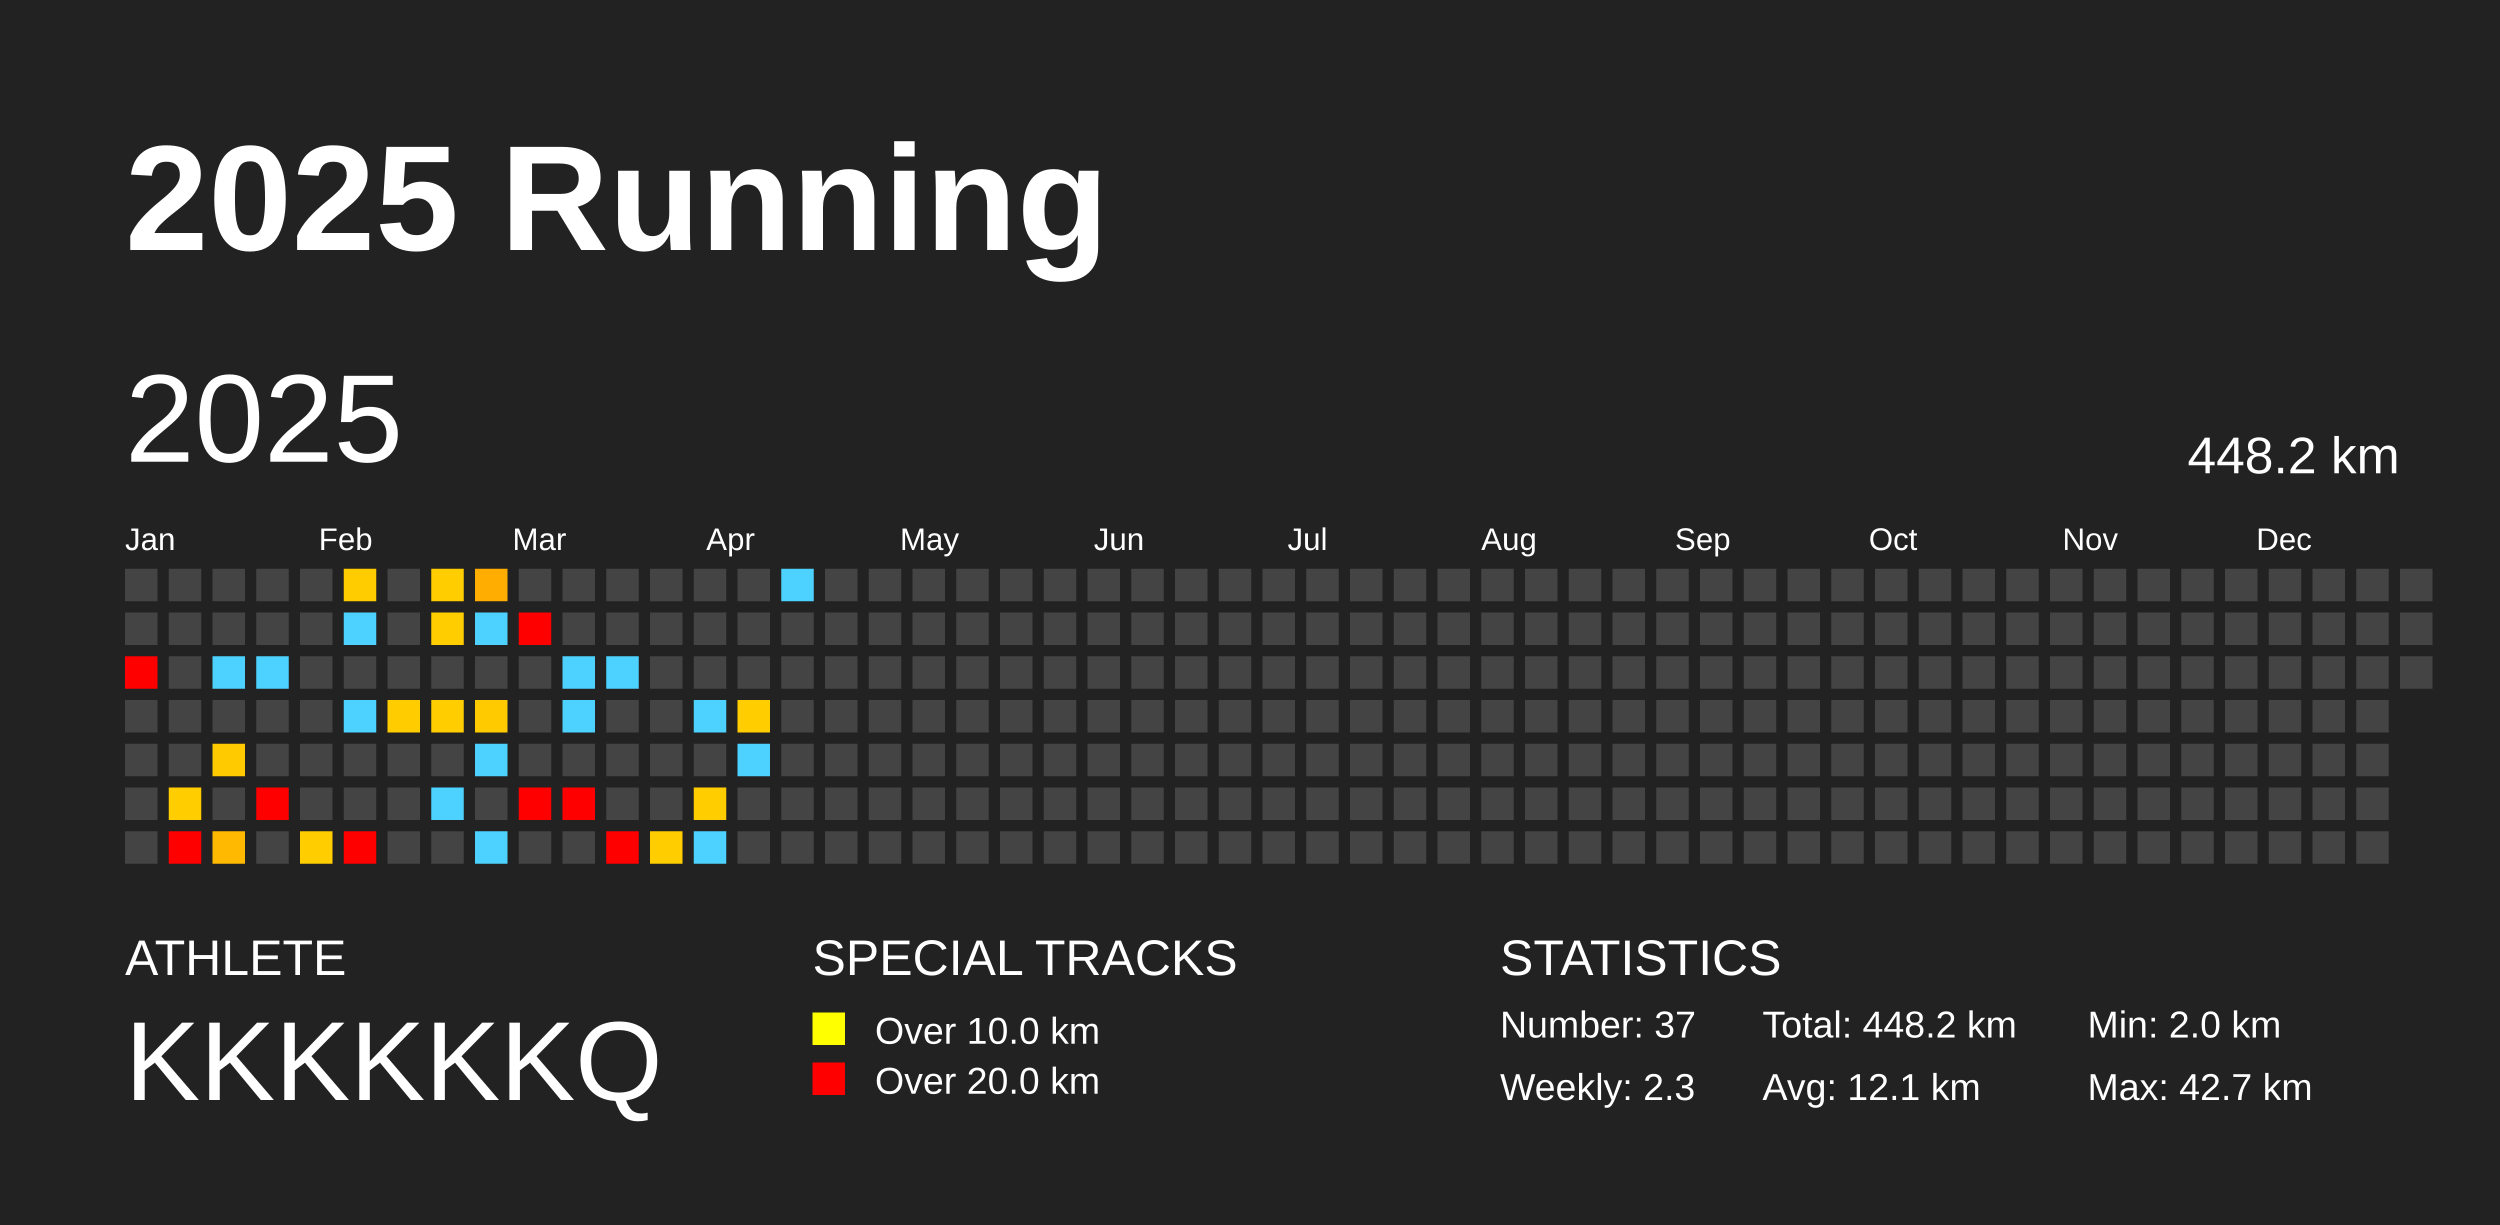
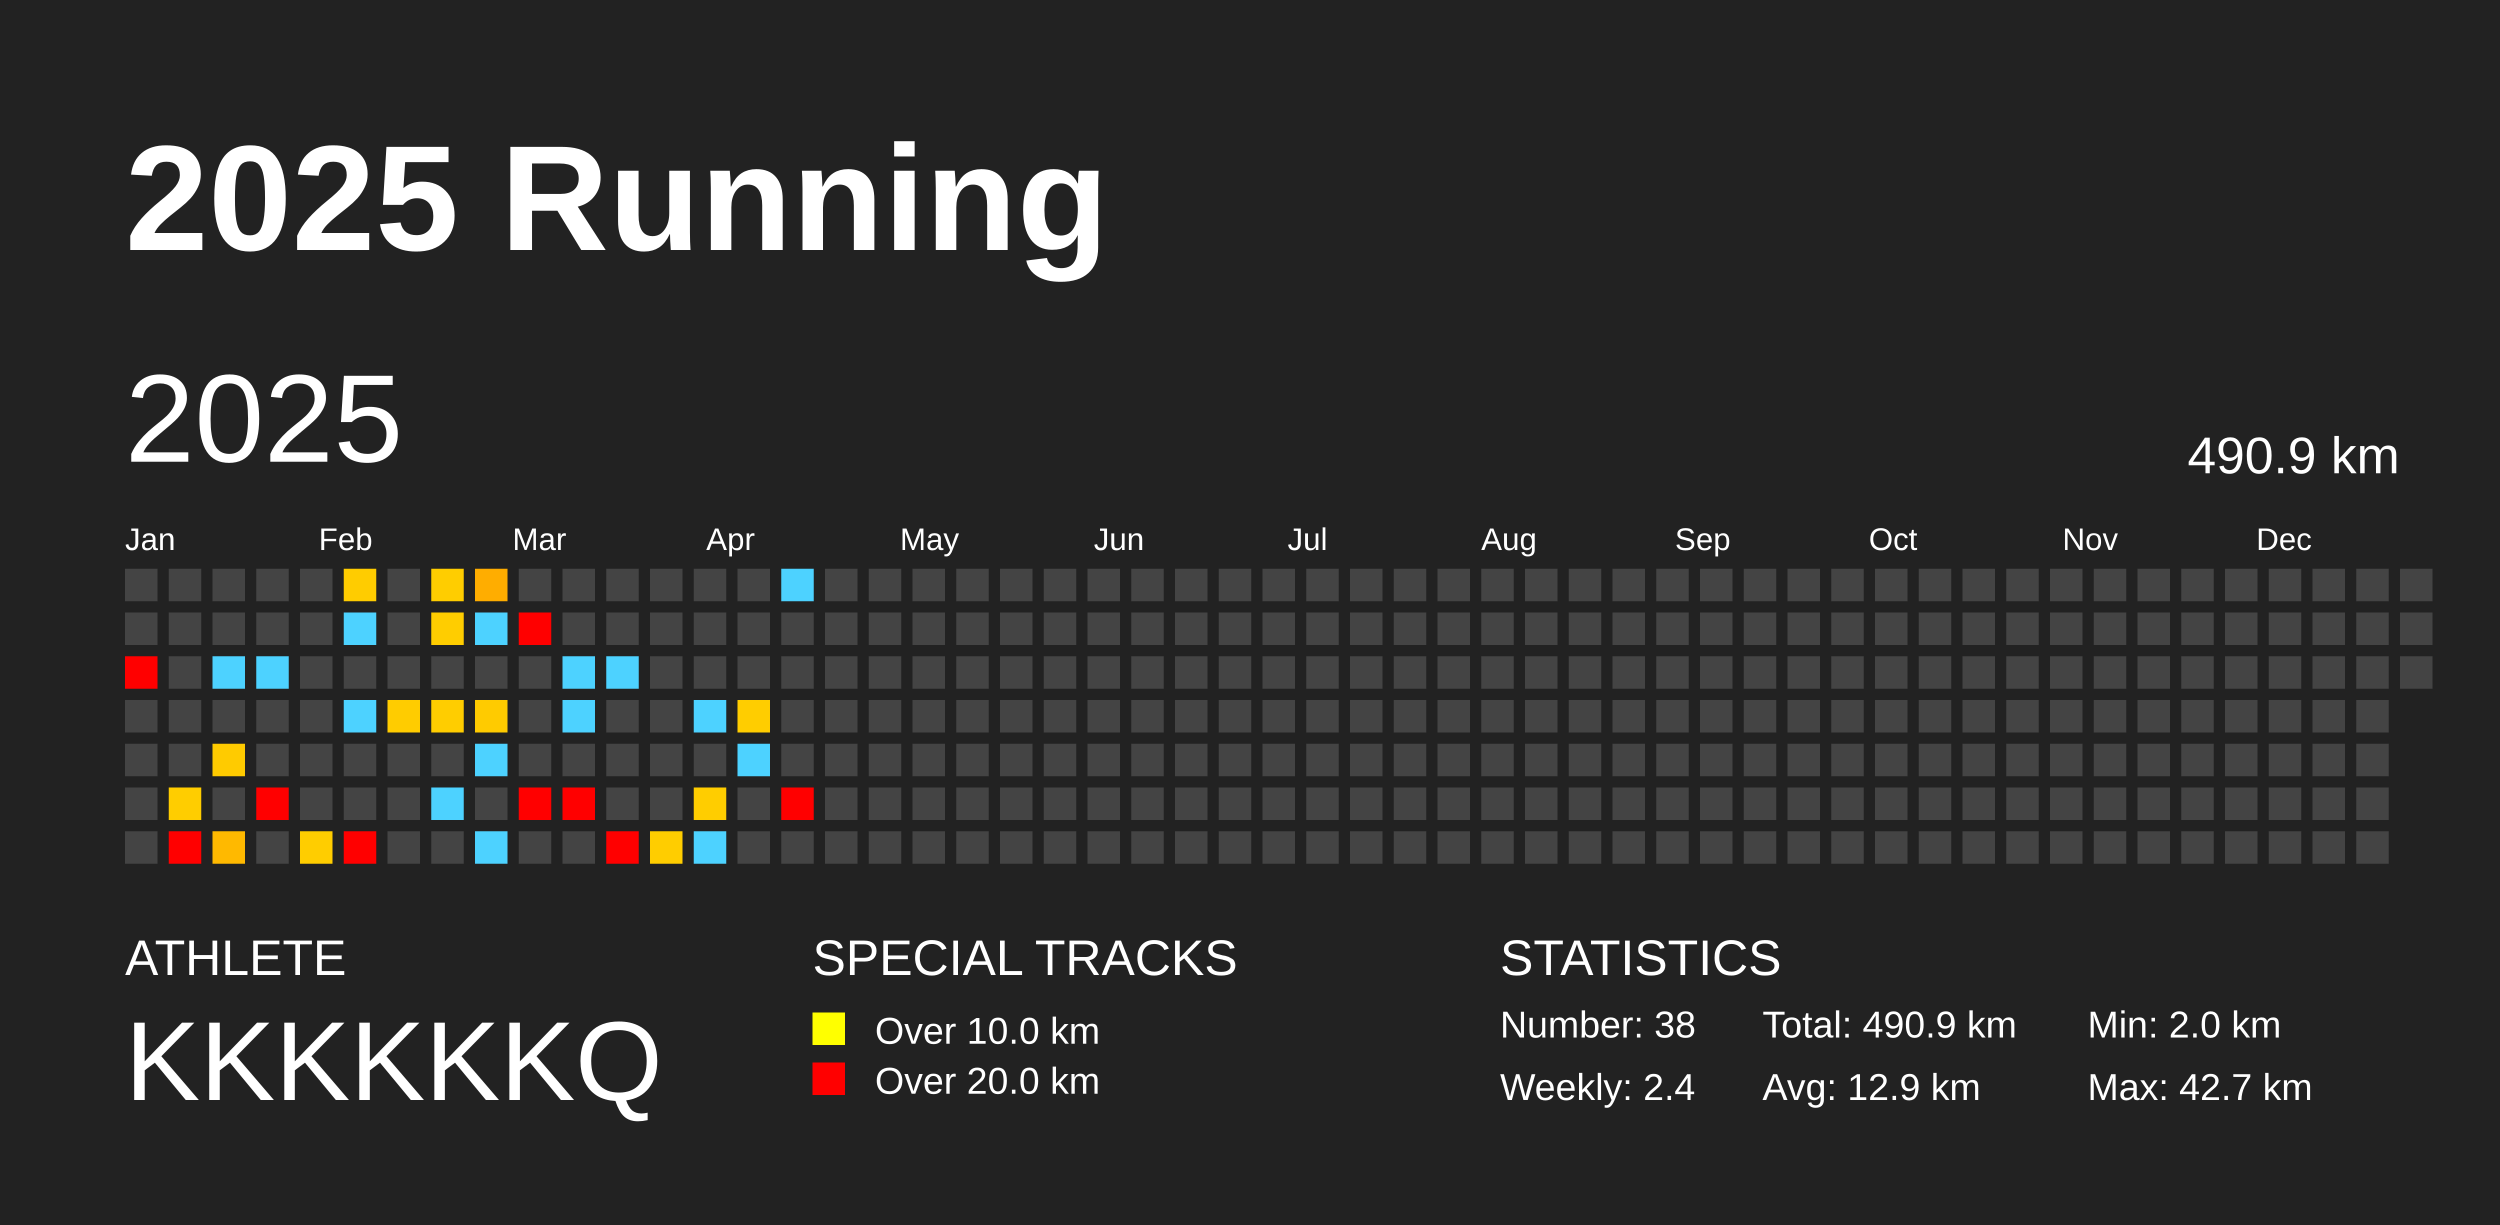
<svg xmlns="http://www.w3.org/2000/svg" baseProfile="full" height="98mm" version="1.1" viewBox="0,0,200,98" width="200mm">
  <defs />
  <rect fill="#222222" height="98" width="200" x="0" y="0" />
  <text fill="#FFFFFF" style="font-size:12px; font-family:Arial; font-weight:bold;" x="10" y="20">2025 Running</text>
  <text fill="#FFFFFF" style="font-size:4px; font-family:Arial" x="10" y="78">ATHLETE</text>
  <text fill="#FFFFFF" style="font-size:9px; font-family:Arial" x="10" y="88">KKKKKKQ</text>
  <text fill="#FFFFFF" style="font-size:4px; font-family:Arial" x="65" y="78">SPECIAL TRACKS</text>
  <rect fill="yellow" height="2.6" width="2.6" x="65" y="81" />
  <text fill="#FFFFFF" style="font-size:3px; font-family:Arial" x="70" y="83.5">Over 10.0 km</text>
  <rect fill="red" height="2.6" width="2.6" x="65" y="85" />
  <text fill="#FFFFFF" style="font-size:3px; font-family:Arial" x="70" y="87.5">Over 20.0 km</text>
  <text fill="#FFFFFF" style="font-size:4px; font-family:Arial" x="120" y="78">STATISTICS</text>
-   <text fill="#FFFFFF" style="font-size:3px; font-family:Arial" x="120" y="83">Number: 37</text>
-   <text fill="#FFFFFF" style="font-size:3px; font-family:Arial" x="120" y="88">Weekly: 2.3</text>
-   <text fill="#FFFFFF" style="font-size:3px; font-family:Arial" x="141" y="83">Total: 448.2 km</text>
-   <text fill="#FFFFFF" style="font-size:3px; font-family:Arial" x="141" y="88">Avg: 12.1 km</text>
+   <text fill="#FFFFFF" style="font-size:3px; font-family:Arial" x="120" y="83">Number: 38</text>
+   <text fill="#FFFFFF" style="font-size:3px; font-family:Arial" x="120" y="88">Weekly: 2.4</text>
+   <text fill="#FFFFFF" style="font-size:3px; font-family:Arial" x="141" y="83">Total: 490.9 km</text>
+   <text fill="#FFFFFF" style="font-size:3px; font-family:Arial" x="141" y="88">Avg: 12.9 km</text>
  <text fill="#FFFFFF" style="font-size:3px; font-family:Arial" x="167" y="83">Min: 2.0 km</text>
  <text fill="#FFFFFF" style="font-size:3px; font-family:Arial" x="167" y="88">Max: 42.7 km</text>
  <text dominant-baseline="hanging" fill="#FFFFFF" style="font-size:10.0px; font-family:Arial;" x="10" y="30">2025</text>
-   <text dominant-baseline="hanging" fill="#FFFFFF" style="font-size:4.125px; font-family:Arial;" x="175" y="35">448.2 km</text>
+   <text dominant-baseline="hanging" fill="#FFFFFF" style="font-size:4.125px; font-family:Arial;" x="175" y="35">490.9 km</text>
  <text fill="#FFFFFF" style="font-size:2.5px; font-family:Arial" x="10.0" y="44">Jan</text>
  <text fill="#FFFFFF" style="font-size:2.5px; font-family:Arial" x="25.5" y="44">Feb</text>
  <text fill="#FFFFFF" style="font-size:2.5px; font-family:Arial" x="41.0" y="44">Mar</text>
  <text fill="#FFFFFF" style="font-size:2.5px; font-family:Arial" x="56.5" y="44">Apr</text>
  <text fill="#FFFFFF" style="font-size:2.5px; font-family:Arial" x="72.0" y="44">May</text>
  <text fill="#FFFFFF" style="font-size:2.5px; font-family:Arial" x="87.5" y="44">Jun</text>
  <text fill="#FFFFFF" style="font-size:2.5px; font-family:Arial" x="103.0" y="44">Jul</text>
  <text fill="#FFFFFF" style="font-size:2.5px; font-family:Arial" x="118.5" y="44">Aug</text>
  <text fill="#FFFFFF" style="font-size:2.5px; font-family:Arial" x="134.0" y="44">Sep</text>
  <text fill="#FFFFFF" style="font-size:2.5px; font-family:Arial" x="149.5" y="44">Oct</text>
  <text fill="#FFFFFF" style="font-size:2.5px; font-family:Arial" x="165.0" y="44">Nov</text>
  <text fill="#FFFFFF" style="font-size:2.5px; font-family:Arial" x="180.5" y="44">Dec</text>
  <rect fill="#444444" height="2.6" width="2.6" x="10.0" y="45.5" />
  <rect fill="#444444" height="2.6" width="2.6" x="10.0" y="49.0" />
  <rect fill="red" height="2.6" width="2.6" x="10.0" y="52.5" />
  <rect fill="#444444" height="2.6" width="2.6" x="10.0" y="56.0" />
  <rect fill="#444444" height="2.6" width="2.6" x="10.0" y="59.5" />
  <rect fill="#444444" height="2.6" width="2.6" x="10.0" y="63.0" />
  <rect fill="#444444" height="2.6" width="2.6" x="10.0" y="66.5" />
  <rect fill="#444444" height="2.6" width="2.6" x="13.5" y="45.5" />
  <rect fill="#444444" height="2.6" width="2.6" x="13.5" y="49.0" />
  <rect fill="#444444" height="2.6" width="2.6" x="13.5" y="52.5" />
  <rect fill="#444444" height="2.6" width="2.6" x="13.5" y="56.0" />
  <rect fill="#444444" height="2.6" width="2.6" x="13.5" y="59.5" />
  <rect fill="#ffcd00" height="2.6" width="2.6" x="13.5" y="63.0" />
  <rect fill="red" height="2.6" width="2.6" x="13.5" y="66.5" />
  <rect fill="#444444" height="2.6" width="2.6" x="17.0" y="45.5" />
  <rect fill="#444444" height="2.6" width="2.6" x="17.0" y="49.0" />
  <rect fill="#4dd2ff" height="2.6" width="2.6" x="17.0" y="52.5" />
  <rect fill="#444444" height="2.6" width="2.6" x="17.0" y="56.0" />
  <rect fill="#ffcb00" height="2.6" width="2.6" x="17.0" y="59.5" />
  <rect fill="#444444" height="2.6" width="2.6" x="17.0" y="63.0" />
  <rect fill="#ffb900" height="2.6" width="2.6" x="17.0" y="66.5" />
  <rect fill="#444444" height="2.6" width="2.6" x="20.5" y="45.5" />
  <rect fill="#444444" height="2.6" width="2.6" x="20.5" y="49.0" />
  <rect fill="#4dd2ff" height="2.6" width="2.6" x="20.5" y="52.5" />
  <rect fill="#444444" height="2.6" width="2.6" x="20.5" y="56.0" />
  <rect fill="#444444" height="2.6" width="2.6" x="20.5" y="59.5" />
  <rect fill="red" height="2.6" width="2.6" x="20.5" y="63.0" />
  <rect fill="#444444" height="2.6" width="2.6" x="20.5" y="66.5" />
  <rect fill="#444444" height="2.6" width="2.6" x="24.0" y="45.5" />
  <rect fill="#444444" height="2.6" width="2.6" x="24.0" y="49.0" />
  <rect fill="#444444" height="2.6" width="2.6" x="24.0" y="52.5" />
  <rect fill="#444444" height="2.6" width="2.6" x="24.0" y="56.0" />
  <rect fill="#444444" height="2.6" width="2.6" x="24.0" y="59.5" />
  <rect fill="#444444" height="2.6" width="2.6" x="24.0" y="63.0" />
  <rect fill="#ffcd00" height="2.6" width="2.6" x="24.0" y="66.5" />
  <rect fill="#ffcc00" height="2.6" width="2.6" x="27.5" y="45.5" />
  <rect fill="#4dd2ff" height="2.6" width="2.6" x="27.5" y="49.0" />
  <rect fill="#444444" height="2.6" width="2.6" x="27.5" y="52.5" />
  <rect fill="#4dd2ff" height="2.6" width="2.6" x="27.5" y="56.0" />
  <rect fill="#444444" height="2.6" width="2.6" x="27.5" y="59.5" />
  <rect fill="#444444" height="2.6" width="2.6" x="27.5" y="63.0" />
  <rect fill="red" height="2.6" width="2.6" x="27.5" y="66.5" />
  <rect fill="#444444" height="2.6" width="2.6" x="31.0" y="45.5" />
  <rect fill="#444444" height="2.6" width="2.6" x="31.0" y="49.0" />
  <rect fill="#444444" height="2.6" width="2.6" x="31.0" y="52.5" />
  <rect fill="#ffcc00" height="2.6" width="2.6" x="31.0" y="56.0" />
  <rect fill="#444444" height="2.6" width="2.6" x="31.0" y="59.5" />
  <rect fill="#444444" height="2.6" width="2.6" x="31.0" y="63.0" />
  <rect fill="#444444" height="2.6" width="2.6" x="31.0" y="66.5" />
  <rect fill="#ffcd00" height="2.6" width="2.6" x="34.5" y="45.5" />
  <rect fill="#ffcd00" height="2.6" width="2.6" x="34.5" y="49.0" />
  <rect fill="#444444" height="2.6" width="2.6" x="34.5" y="52.5" />
  <rect fill="#ffcd00" height="2.6" width="2.6" x="34.5" y="56.0" />
  <rect fill="#444444" height="2.6" width="2.6" x="34.5" y="59.5" />
  <rect fill="#4dd2ff" height="2.6" width="2.6" x="34.5" y="63.0" />
  <rect fill="#444444" height="2.6" width="2.6" x="34.5" y="66.5" />
  <rect fill="#ffad00" height="2.6" width="2.6" x="38.0" y="45.5" />
  <rect fill="#4dd2ff" height="2.6" width="2.6" x="38.0" y="49.0" />
  <rect fill="#444444" height="2.6" width="2.6" x="38.0" y="52.5" />
  <rect fill="#ffcb00" height="2.6" width="2.6" x="38.0" y="56.0" />
  <rect fill="#4dd2ff" height="2.6" width="2.6" x="38.0" y="59.5" />
  <rect fill="#444444" height="2.6" width="2.6" x="38.0" y="63.0" />
  <rect fill="#4dd2ff" height="2.6" width="2.6" x="38.0" y="66.5" />
  <rect fill="#444444" height="2.6" width="2.6" x="41.5" y="45.5" />
  <rect fill="red" height="2.6" width="2.6" x="41.5" y="49.0" />
  <rect fill="#444444" height="2.6" width="2.6" x="41.5" y="52.5" />
  <rect fill="#444444" height="2.6" width="2.6" x="41.5" y="56.0" />
  <rect fill="#444444" height="2.6" width="2.6" x="41.5" y="59.5" />
  <rect fill="red" height="2.6" width="2.6" x="41.5" y="63.0" />
  <rect fill="#444444" height="2.6" width="2.6" x="41.5" y="66.5" />
  <rect fill="#444444" height="2.6" width="2.6" x="45.0" y="45.5" />
  <rect fill="#444444" height="2.6" width="2.6" x="45.0" y="49.0" />
  <rect fill="#4dd2ff" height="2.6" width="2.6" x="45.0" y="52.5" />
  <rect fill="#4dd2ff" height="2.6" width="2.6" x="45.0" y="56.0" />
  <rect fill="#444444" height="2.6" width="2.6" x="45.0" y="59.5" />
  <rect fill="red" height="2.6" width="2.6" x="45.0" y="63.0" />
  <rect fill="#444444" height="2.6" width="2.6" x="45.0" y="66.5" />
  <rect fill="#444444" height="2.6" width="2.6" x="48.5" y="45.5" />
  <rect fill="#444444" height="2.6" width="2.6" x="48.5" y="49.0" />
  <rect fill="#4dd2ff" height="2.6" width="2.6" x="48.5" y="52.5" />
  <rect fill="#444444" height="2.6" width="2.6" x="48.5" y="56.0" />
  <rect fill="#444444" height="2.6" width="2.6" x="48.5" y="59.5" />
  <rect fill="#444444" height="2.6" width="2.6" x="48.5" y="63.0" />
  <rect fill="red" height="2.6" width="2.6" x="48.5" y="66.5" />
  <rect fill="#444444" height="2.6" width="2.6" x="52.0" y="45.5" />
  <rect fill="#444444" height="2.6" width="2.6" x="52.0" y="49.0" />
  <rect fill="#444444" height="2.6" width="2.6" x="52.0" y="52.5" />
  <rect fill="#444444" height="2.6" width="2.6" x="52.0" y="56.0" />
  <rect fill="#444444" height="2.6" width="2.6" x="52.0" y="59.5" />
  <rect fill="#444444" height="2.6" width="2.6" x="52.0" y="63.0" />
  <rect fill="#ffcd00" height="2.6" width="2.6" x="52.0" y="66.5" />
  <rect fill="#444444" height="2.6" width="2.6" x="55.5" y="45.5" />
  <rect fill="#444444" height="2.6" width="2.6" x="55.5" y="49.0" />
  <rect fill="#444444" height="2.6" width="2.6" x="55.5" y="52.5" />
  <rect fill="#4dd2ff" height="2.6" width="2.6" x="55.5" y="56.0" />
  <rect fill="#444444" height="2.6" width="2.6" x="55.5" y="59.5" />
  <rect fill="#ffcd00" height="2.6" width="2.6" x="55.5" y="63.0" />
  <rect fill="#4dd2ff" height="2.6" width="2.6" x="55.5" y="66.5" />
  <rect fill="#444444" height="2.6" width="2.6" x="59.0" y="45.5" />
  <rect fill="#444444" height="2.6" width="2.6" x="59.0" y="49.0" />
  <rect fill="#444444" height="2.6" width="2.6" x="59.0" y="52.5" />
  <rect fill="#ffcd00" height="2.6" width="2.6" x="59.0" y="56.0" />
  <rect fill="#4dd2ff" height="2.6" width="2.6" x="59.0" y="59.5" />
  <rect fill="#444444" height="2.6" width="2.6" x="59.0" y="63.0" />
  <rect fill="#444444" height="2.6" width="2.6" x="59.0" y="66.5" />
  <rect fill="#4dd2ff" height="2.6" width="2.6" x="62.5" y="45.5" />
  <rect fill="#444444" height="2.6" width="2.6" x="62.5" y="49.0" />
  <rect fill="#444444" height="2.6" width="2.6" x="62.5" y="52.5" />
  <rect fill="#444444" height="2.6" width="2.6" x="62.5" y="56.0" />
  <rect fill="#444444" height="2.6" width="2.6" x="62.5" y="59.5" />
-   <rect fill="#444444" height="2.6" width="2.6" x="62.5" y="63.0" />
+   <rect fill="red" height="2.6" width="2.6" x="62.5" y="63.0" />
  <rect fill="#444444" height="2.6" width="2.6" x="62.5" y="66.5" />
  <rect fill="#444444" height="2.6" width="2.6" x="66.0" y="45.5" />
  <rect fill="#444444" height="2.6" width="2.6" x="66.0" y="49.0" />
  <rect fill="#444444" height="2.6" width="2.6" x="66.0" y="52.5" />
  <rect fill="#444444" height="2.6" width="2.6" x="66.0" y="56.0" />
  <rect fill="#444444" height="2.6" width="2.6" x="66.0" y="59.5" />
  <rect fill="#444444" height="2.6" width="2.6" x="66.0" y="63.0" />
  <rect fill="#444444" height="2.6" width="2.6" x="66.0" y="66.5" />
  <rect fill="#444444" height="2.6" width="2.6" x="69.5" y="45.5" />
  <rect fill="#444444" height="2.6" width="2.6" x="69.5" y="49.0" />
  <rect fill="#444444" height="2.6" width="2.6" x="69.5" y="52.5" />
  <rect fill="#444444" height="2.6" width="2.6" x="69.5" y="56.0" />
  <rect fill="#444444" height="2.6" width="2.6" x="69.5" y="59.5" />
  <rect fill="#444444" height="2.6" width="2.6" x="69.5" y="63.0" />
  <rect fill="#444444" height="2.6" width="2.6" x="69.5" y="66.5" />
  <rect fill="#444444" height="2.6" width="2.6" x="73.0" y="45.5" />
  <rect fill="#444444" height="2.6" width="2.6" x="73.0" y="49.0" />
  <rect fill="#444444" height="2.6" width="2.6" x="73.0" y="52.5" />
  <rect fill="#444444" height="2.6" width="2.6" x="73.0" y="56.0" />
  <rect fill="#444444" height="2.6" width="2.6" x="73.0" y="59.5" />
  <rect fill="#444444" height="2.6" width="2.6" x="73.0" y="63.0" />
  <rect fill="#444444" height="2.6" width="2.6" x="73.0" y="66.5" />
  <rect fill="#444444" height="2.6" width="2.6" x="76.5" y="45.5" />
  <rect fill="#444444" height="2.6" width="2.6" x="76.5" y="49.0" />
  <rect fill="#444444" height="2.6" width="2.6" x="76.5" y="52.5" />
  <rect fill="#444444" height="2.6" width="2.6" x="76.5" y="56.0" />
  <rect fill="#444444" height="2.6" width="2.6" x="76.5" y="59.5" />
  <rect fill="#444444" height="2.6" width="2.6" x="76.5" y="63.0" />
  <rect fill="#444444" height="2.6" width="2.6" x="76.5" y="66.5" />
  <rect fill="#444444" height="2.6" width="2.6" x="80.0" y="45.5" />
  <rect fill="#444444" height="2.6" width="2.6" x="80.0" y="49.0" />
  <rect fill="#444444" height="2.6" width="2.6" x="80.0" y="52.5" />
  <rect fill="#444444" height="2.6" width="2.6" x="80.0" y="56.0" />
  <rect fill="#444444" height="2.6" width="2.6" x="80.0" y="59.5" />
  <rect fill="#444444" height="2.6" width="2.6" x="80.0" y="63.0" />
  <rect fill="#444444" height="2.6" width="2.6" x="80.0" y="66.5" />
  <rect fill="#444444" height="2.6" width="2.6" x="83.5" y="45.5" />
  <rect fill="#444444" height="2.6" width="2.6" x="83.5" y="49.0" />
  <rect fill="#444444" height="2.6" width="2.6" x="83.5" y="52.5" />
  <rect fill="#444444" height="2.6" width="2.6" x="83.5" y="56.0" />
  <rect fill="#444444" height="2.6" width="2.6" x="83.5" y="59.5" />
  <rect fill="#444444" height="2.6" width="2.6" x="83.5" y="63.0" />
  <rect fill="#444444" height="2.6" width="2.6" x="83.5" y="66.5" />
  <rect fill="#444444" height="2.6" width="2.6" x="87.0" y="45.5" />
  <rect fill="#444444" height="2.6" width="2.6" x="87.0" y="49.0" />
  <rect fill="#444444" height="2.6" width="2.6" x="87.0" y="52.5" />
  <rect fill="#444444" height="2.6" width="2.6" x="87.0" y="56.0" />
  <rect fill="#444444" height="2.6" width="2.6" x="87.0" y="59.5" />
  <rect fill="#444444" height="2.6" width="2.6" x="87.0" y="63.0" />
  <rect fill="#444444" height="2.6" width="2.6" x="87.0" y="66.5" />
  <rect fill="#444444" height="2.6" width="2.6" x="90.5" y="45.5" />
  <rect fill="#444444" height="2.6" width="2.6" x="90.5" y="49.0" />
  <rect fill="#444444" height="2.6" width="2.6" x="90.5" y="52.5" />
  <rect fill="#444444" height="2.6" width="2.6" x="90.5" y="56.0" />
  <rect fill="#444444" height="2.6" width="2.6" x="90.5" y="59.5" />
  <rect fill="#444444" height="2.6" width="2.6" x="90.5" y="63.0" />
  <rect fill="#444444" height="2.6" width="2.6" x="90.5" y="66.5" />
  <rect fill="#444444" height="2.6" width="2.6" x="94.0" y="45.5" />
  <rect fill="#444444" height="2.6" width="2.6" x="94.0" y="49.0" />
  <rect fill="#444444" height="2.6" width="2.6" x="94.0" y="52.5" />
  <rect fill="#444444" height="2.6" width="2.6" x="94.0" y="56.0" />
  <rect fill="#444444" height="2.6" width="2.6" x="94.0" y="59.5" />
  <rect fill="#444444" height="2.6" width="2.6" x="94.0" y="63.0" />
  <rect fill="#444444" height="2.6" width="2.6" x="94.0" y="66.5" />
  <rect fill="#444444" height="2.6" width="2.6" x="97.5" y="45.5" />
  <rect fill="#444444" height="2.6" width="2.6" x="97.5" y="49.0" />
  <rect fill="#444444" height="2.6" width="2.6" x="97.5" y="52.5" />
  <rect fill="#444444" height="2.6" width="2.6" x="97.5" y="56.0" />
  <rect fill="#444444" height="2.6" width="2.6" x="97.5" y="59.5" />
  <rect fill="#444444" height="2.6" width="2.6" x="97.5" y="63.0" />
  <rect fill="#444444" height="2.6" width="2.6" x="97.5" y="66.5" />
  <rect fill="#444444" height="2.6" width="2.6" x="101.0" y="45.5" />
  <rect fill="#444444" height="2.6" width="2.6" x="101.0" y="49.0" />
  <rect fill="#444444" height="2.6" width="2.6" x="101.0" y="52.5" />
  <rect fill="#444444" height="2.6" width="2.6" x="101.0" y="56.0" />
  <rect fill="#444444" height="2.6" width="2.6" x="101.0" y="59.5" />
  <rect fill="#444444" height="2.6" width="2.6" x="101.0" y="63.0" />
  <rect fill="#444444" height="2.6" width="2.6" x="101.0" y="66.5" />
  <rect fill="#444444" height="2.6" width="2.6" x="104.5" y="45.5" />
  <rect fill="#444444" height="2.6" width="2.6" x="104.5" y="49.0" />
  <rect fill="#444444" height="2.6" width="2.6" x="104.5" y="52.5" />
  <rect fill="#444444" height="2.6" width="2.6" x="104.5" y="56.0" />
  <rect fill="#444444" height="2.6" width="2.6" x="104.5" y="59.5" />
  <rect fill="#444444" height="2.6" width="2.6" x="104.5" y="63.0" />
  <rect fill="#444444" height="2.6" width="2.6" x="104.5" y="66.5" />
  <rect fill="#444444" height="2.6" width="2.6" x="108.0" y="45.5" />
  <rect fill="#444444" height="2.6" width="2.6" x="108.0" y="49.0" />
  <rect fill="#444444" height="2.6" width="2.6" x="108.0" y="52.5" />
  <rect fill="#444444" height="2.6" width="2.6" x="108.0" y="56.0" />
  <rect fill="#444444" height="2.6" width="2.6" x="108.0" y="59.5" />
  <rect fill="#444444" height="2.6" width="2.6" x="108.0" y="63.0" />
  <rect fill="#444444" height="2.6" width="2.6" x="108.0" y="66.5" />
  <rect fill="#444444" height="2.6" width="2.6" x="111.5" y="45.5" />
  <rect fill="#444444" height="2.6" width="2.6" x="111.5" y="49.0" />
  <rect fill="#444444" height="2.6" width="2.6" x="111.5" y="52.5" />
  <rect fill="#444444" height="2.6" width="2.6" x="111.5" y="56.0" />
  <rect fill="#444444" height="2.6" width="2.6" x="111.5" y="59.5" />
  <rect fill="#444444" height="2.6" width="2.6" x="111.5" y="63.0" />
  <rect fill="#444444" height="2.6" width="2.6" x="111.5" y="66.5" />
  <rect fill="#444444" height="2.6" width="2.6" x="115.0" y="45.5" />
  <rect fill="#444444" height="2.6" width="2.6" x="115.0" y="49.0" />
  <rect fill="#444444" height="2.6" width="2.6" x="115.0" y="52.5" />
  <rect fill="#444444" height="2.6" width="2.6" x="115.0" y="56.0" />
  <rect fill="#444444" height="2.6" width="2.6" x="115.0" y="59.5" />
  <rect fill="#444444" height="2.6" width="2.6" x="115.0" y="63.0" />
  <rect fill="#444444" height="2.6" width="2.6" x="115.0" y="66.5" />
  <rect fill="#444444" height="2.6" width="2.6" x="118.5" y="45.5" />
  <rect fill="#444444" height="2.6" width="2.6" x="118.5" y="49.0" />
  <rect fill="#444444" height="2.6" width="2.6" x="118.5" y="52.5" />
  <rect fill="#444444" height="2.6" width="2.6" x="118.5" y="56.0" />
  <rect fill="#444444" height="2.6" width="2.6" x="118.5" y="59.5" />
  <rect fill="#444444" height="2.6" width="2.6" x="118.5" y="63.0" />
  <rect fill="#444444" height="2.6" width="2.6" x="118.5" y="66.5" />
  <rect fill="#444444" height="2.6" width="2.6" x="122.0" y="45.5" />
  <rect fill="#444444" height="2.6" width="2.6" x="122.0" y="49.0" />
  <rect fill="#444444" height="2.6" width="2.6" x="122.0" y="52.5" />
  <rect fill="#444444" height="2.6" width="2.6" x="122.0" y="56.0" />
  <rect fill="#444444" height="2.6" width="2.6" x="122.0" y="59.5" />
  <rect fill="#444444" height="2.6" width="2.6" x="122.0" y="63.0" />
  <rect fill="#444444" height="2.6" width="2.6" x="122.0" y="66.5" />
  <rect fill="#444444" height="2.6" width="2.6" x="125.5" y="45.5" />
  <rect fill="#444444" height="2.6" width="2.6" x="125.5" y="49.0" />
  <rect fill="#444444" height="2.6" width="2.6" x="125.5" y="52.5" />
  <rect fill="#444444" height="2.6" width="2.6" x="125.5" y="56.0" />
  <rect fill="#444444" height="2.6" width="2.6" x="125.5" y="59.5" />
  <rect fill="#444444" height="2.6" width="2.6" x="125.5" y="63.0" />
  <rect fill="#444444" height="2.6" width="2.6" x="125.5" y="66.5" />
  <rect fill="#444444" height="2.6" width="2.6" x="129.0" y="45.5" />
  <rect fill="#444444" height="2.6" width="2.6" x="129.0" y="49.0" />
  <rect fill="#444444" height="2.6" width="2.6" x="129.0" y="52.5" />
  <rect fill="#444444" height="2.6" width="2.6" x="129.0" y="56.0" />
  <rect fill="#444444" height="2.6" width="2.6" x="129.0" y="59.5" />
  <rect fill="#444444" height="2.6" width="2.6" x="129.0" y="63.0" />
  <rect fill="#444444" height="2.6" width="2.6" x="129.0" y="66.5" />
  <rect fill="#444444" height="2.6" width="2.6" x="132.5" y="45.5" />
  <rect fill="#444444" height="2.6" width="2.6" x="132.5" y="49.0" />
  <rect fill="#444444" height="2.6" width="2.6" x="132.5" y="52.5" />
  <rect fill="#444444" height="2.6" width="2.6" x="132.5" y="56.0" />
  <rect fill="#444444" height="2.6" width="2.6" x="132.5" y="59.5" />
  <rect fill="#444444" height="2.6" width="2.6" x="132.5" y="63.0" />
  <rect fill="#444444" height="2.6" width="2.6" x="132.5" y="66.5" />
  <rect fill="#444444" height="2.6" width="2.6" x="136.0" y="45.5" />
  <rect fill="#444444" height="2.6" width="2.6" x="136.0" y="49.0" />
  <rect fill="#444444" height="2.6" width="2.6" x="136.0" y="52.5" />
  <rect fill="#444444" height="2.6" width="2.6" x="136.0" y="56.0" />
  <rect fill="#444444" height="2.6" width="2.6" x="136.0" y="59.5" />
  <rect fill="#444444" height="2.6" width="2.6" x="136.0" y="63.0" />
  <rect fill="#444444" height="2.6" width="2.6" x="136.0" y="66.5" />
  <rect fill="#444444" height="2.6" width="2.6" x="139.5" y="45.5" />
  <rect fill="#444444" height="2.6" width="2.6" x="139.5" y="49.0" />
  <rect fill="#444444" height="2.6" width="2.6" x="139.5" y="52.5" />
  <rect fill="#444444" height="2.6" width="2.6" x="139.5" y="56.0" />
  <rect fill="#444444" height="2.6" width="2.6" x="139.5" y="59.5" />
  <rect fill="#444444" height="2.6" width="2.6" x="139.5" y="63.0" />
  <rect fill="#444444" height="2.6" width="2.6" x="139.5" y="66.5" />
  <rect fill="#444444" height="2.6" width="2.6" x="143.0" y="45.5" />
  <rect fill="#444444" height="2.6" width="2.6" x="143.0" y="49.0" />
  <rect fill="#444444" height="2.6" width="2.6" x="143.0" y="52.5" />
  <rect fill="#444444" height="2.6" width="2.6" x="143.0" y="56.0" />
  <rect fill="#444444" height="2.6" width="2.6" x="143.0" y="59.5" />
  <rect fill="#444444" height="2.6" width="2.6" x="143.0" y="63.0" />
  <rect fill="#444444" height="2.6" width="2.6" x="143.0" y="66.5" />
  <rect fill="#444444" height="2.6" width="2.6" x="146.5" y="45.5" />
  <rect fill="#444444" height="2.6" width="2.6" x="146.5" y="49.0" />
  <rect fill="#444444" height="2.6" width="2.6" x="146.5" y="52.5" />
  <rect fill="#444444" height="2.6" width="2.6" x="146.5" y="56.0" />
  <rect fill="#444444" height="2.6" width="2.6" x="146.5" y="59.5" />
  <rect fill="#444444" height="2.6" width="2.6" x="146.5" y="63.0" />
  <rect fill="#444444" height="2.6" width="2.6" x="146.5" y="66.5" />
  <rect fill="#444444" height="2.6" width="2.6" x="150.0" y="45.5" />
  <rect fill="#444444" height="2.6" width="2.6" x="150.0" y="49.0" />
  <rect fill="#444444" height="2.6" width="2.6" x="150.0" y="52.5" />
  <rect fill="#444444" height="2.6" width="2.6" x="150.0" y="56.0" />
  <rect fill="#444444" height="2.6" width="2.6" x="150.0" y="59.5" />
  <rect fill="#444444" height="2.6" width="2.6" x="150.0" y="63.0" />
  <rect fill="#444444" height="2.6" width="2.6" x="150.0" y="66.5" />
  <rect fill="#444444" height="2.6" width="2.6" x="153.5" y="45.5" />
  <rect fill="#444444" height="2.6" width="2.6" x="153.5" y="49.0" />
  <rect fill="#444444" height="2.6" width="2.6" x="153.5" y="52.5" />
  <rect fill="#444444" height="2.6" width="2.6" x="153.5" y="56.0" />
  <rect fill="#444444" height="2.6" width="2.6" x="153.5" y="59.5" />
  <rect fill="#444444" height="2.6" width="2.6" x="153.5" y="63.0" />
  <rect fill="#444444" height="2.6" width="2.6" x="153.5" y="66.5" />
  <rect fill="#444444" height="2.6" width="2.6" x="157.0" y="45.5" />
  <rect fill="#444444" height="2.6" width="2.6" x="157.0" y="49.0" />
  <rect fill="#444444" height="2.6" width="2.6" x="157.0" y="52.5" />
  <rect fill="#444444" height="2.6" width="2.6" x="157.0" y="56.0" />
  <rect fill="#444444" height="2.6" width="2.6" x="157.0" y="59.5" />
  <rect fill="#444444" height="2.6" width="2.6" x="157.0" y="63.0" />
  <rect fill="#444444" height="2.6" width="2.6" x="157.0" y="66.5" />
  <rect fill="#444444" height="2.6" width="2.6" x="160.5" y="45.5" />
  <rect fill="#444444" height="2.6" width="2.6" x="160.5" y="49.0" />
  <rect fill="#444444" height="2.6" width="2.6" x="160.5" y="52.5" />
  <rect fill="#444444" height="2.6" width="2.6" x="160.5" y="56.0" />
  <rect fill="#444444" height="2.6" width="2.6" x="160.5" y="59.5" />
  <rect fill="#444444" height="2.6" width="2.6" x="160.5" y="63.0" />
  <rect fill="#444444" height="2.6" width="2.6" x="160.5" y="66.5" />
  <rect fill="#444444" height="2.6" width="2.6" x="164.0" y="45.5" />
  <rect fill="#444444" height="2.6" width="2.6" x="164.0" y="49.0" />
  <rect fill="#444444" height="2.6" width="2.6" x="164.0" y="52.5" />
  <rect fill="#444444" height="2.6" width="2.6" x="164.0" y="56.0" />
  <rect fill="#444444" height="2.6" width="2.6" x="164.0" y="59.5" />
  <rect fill="#444444" height="2.6" width="2.6" x="164.0" y="63.0" />
  <rect fill="#444444" height="2.6" width="2.6" x="164.0" y="66.5" />
  <rect fill="#444444" height="2.6" width="2.6" x="167.5" y="45.5" />
  <rect fill="#444444" height="2.6" width="2.6" x="167.5" y="49.0" />
  <rect fill="#444444" height="2.6" width="2.6" x="167.5" y="52.5" />
  <rect fill="#444444" height="2.6" width="2.6" x="167.5" y="56.0" />
  <rect fill="#444444" height="2.6" width="2.6" x="167.5" y="59.5" />
  <rect fill="#444444" height="2.6" width="2.6" x="167.5" y="63.0" />
  <rect fill="#444444" height="2.6" width="2.6" x="167.5" y="66.5" />
  <rect fill="#444444" height="2.6" width="2.6" x="171.0" y="45.5" />
  <rect fill="#444444" height="2.6" width="2.6" x="171.0" y="49.0" />
  <rect fill="#444444" height="2.6" width="2.6" x="171.0" y="52.5" />
  <rect fill="#444444" height="2.6" width="2.6" x="171.0" y="56.0" />
  <rect fill="#444444" height="2.6" width="2.6" x="171.0" y="59.5" />
  <rect fill="#444444" height="2.6" width="2.6" x="171.0" y="63.0" />
  <rect fill="#444444" height="2.6" width="2.6" x="171.0" y="66.5" />
  <rect fill="#444444" height="2.6" width="2.6" x="174.5" y="45.5" />
  <rect fill="#444444" height="2.6" width="2.6" x="174.5" y="49.0" />
  <rect fill="#444444" height="2.6" width="2.6" x="174.5" y="52.5" />
  <rect fill="#444444" height="2.6" width="2.6" x="174.5" y="56.0" />
  <rect fill="#444444" height="2.6" width="2.6" x="174.5" y="59.5" />
  <rect fill="#444444" height="2.6" width="2.6" x="174.5" y="63.0" />
  <rect fill="#444444" height="2.6" width="2.6" x="174.5" y="66.5" />
  <rect fill="#444444" height="2.6" width="2.6" x="178.0" y="45.5" />
  <rect fill="#444444" height="2.6" width="2.6" x="178.0" y="49.0" />
  <rect fill="#444444" height="2.6" width="2.6" x="178.0" y="52.5" />
  <rect fill="#444444" height="2.6" width="2.6" x="178.0" y="56.0" />
  <rect fill="#444444" height="2.6" width="2.6" x="178.0" y="59.5" />
  <rect fill="#444444" height="2.6" width="2.6" x="178.0" y="63.0" />
  <rect fill="#444444" height="2.6" width="2.6" x="178.0" y="66.5" />
  <rect fill="#444444" height="2.6" width="2.6" x="181.5" y="45.5" />
  <rect fill="#444444" height="2.6" width="2.6" x="181.5" y="49.0" />
  <rect fill="#444444" height="2.6" width="2.6" x="181.5" y="52.5" />
  <rect fill="#444444" height="2.6" width="2.6" x="181.5" y="56.0" />
  <rect fill="#444444" height="2.6" width="2.6" x="181.5" y="59.5" />
  <rect fill="#444444" height="2.6" width="2.6" x="181.5" y="63.0" />
  <rect fill="#444444" height="2.6" width="2.6" x="181.5" y="66.5" />
  <rect fill="#444444" height="2.6" width="2.6" x="185.0" y="45.5" />
  <rect fill="#444444" height="2.6" width="2.6" x="185.0" y="49.0" />
  <rect fill="#444444" height="2.6" width="2.6" x="185.0" y="52.5" />
  <rect fill="#444444" height="2.6" width="2.6" x="185.0" y="56.0" />
  <rect fill="#444444" height="2.6" width="2.6" x="185.0" y="59.5" />
  <rect fill="#444444" height="2.6" width="2.6" x="185.0" y="63.0" />
  <rect fill="#444444" height="2.6" width="2.6" x="185.0" y="66.5" />
  <rect fill="#444444" height="2.6" width="2.6" x="188.5" y="45.5" />
  <rect fill="#444444" height="2.6" width="2.6" x="188.5" y="49.0" />
  <rect fill="#444444" height="2.6" width="2.6" x="188.5" y="52.5" />
  <rect fill="#444444" height="2.6" width="2.6" x="188.5" y="56.0" />
  <rect fill="#444444" height="2.6" width="2.6" x="188.5" y="59.5" />
  <rect fill="#444444" height="2.6" width="2.6" x="188.5" y="63.0" />
  <rect fill="#444444" height="2.6" width="2.6" x="188.5" y="66.5" />
  <rect fill="#444444" height="2.6" width="2.6" x="192.0" y="45.5" />
  <rect fill="#444444" height="2.6" width="2.6" x="192.0" y="49.0" />
  <rect fill="#444444" height="2.6" width="2.6" x="192.0" y="52.5" />
</svg>
